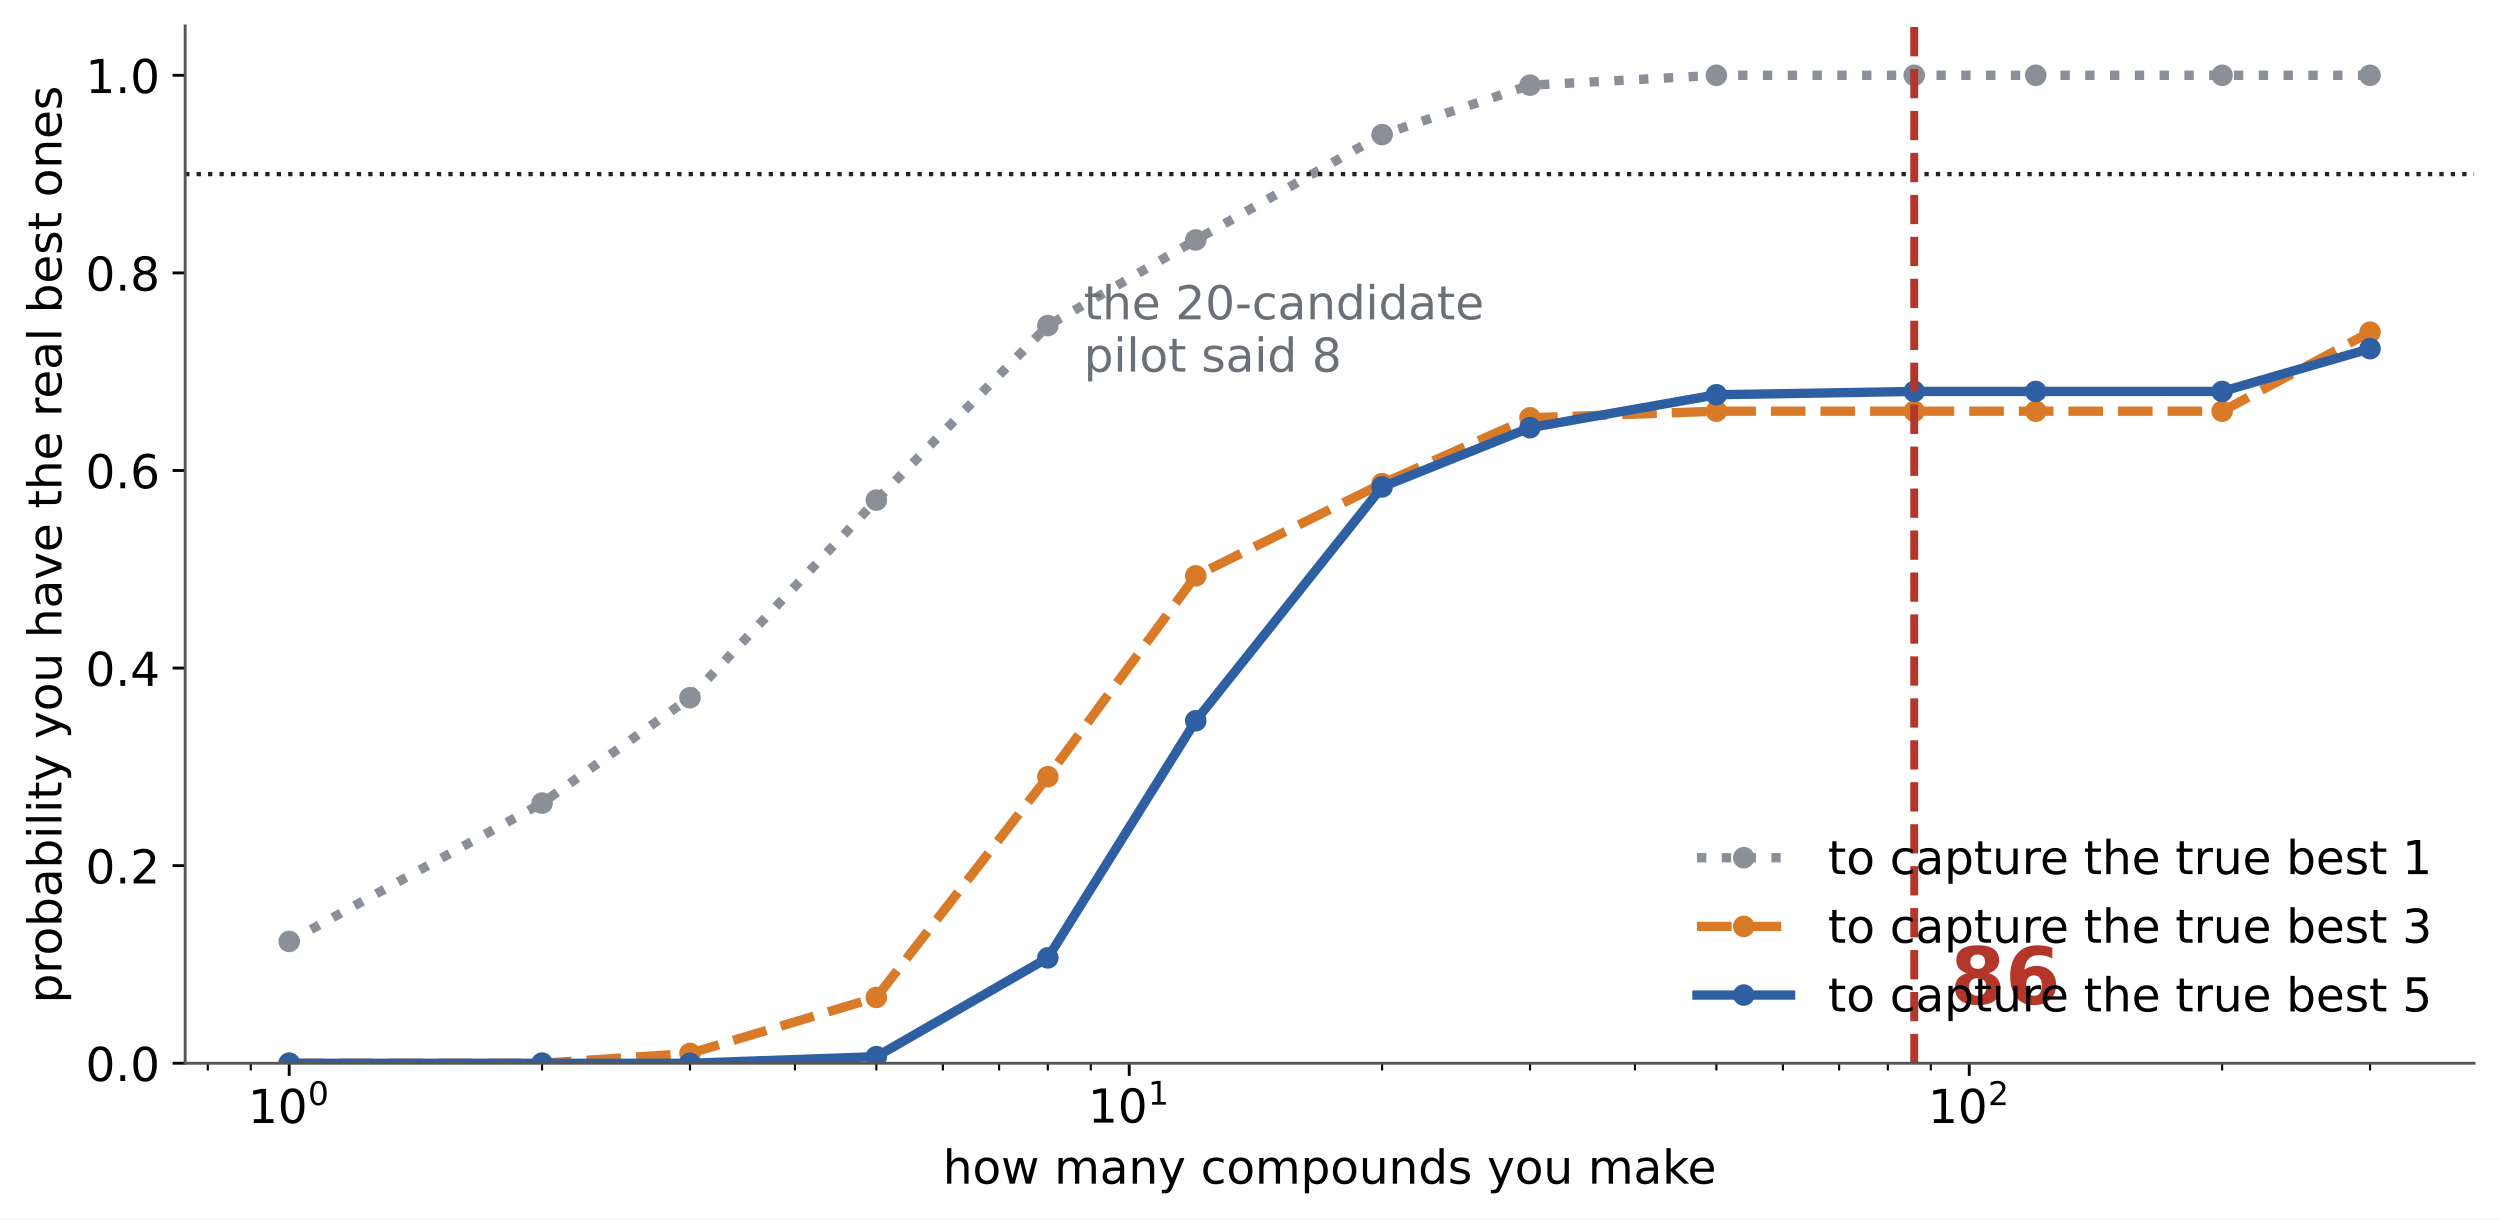
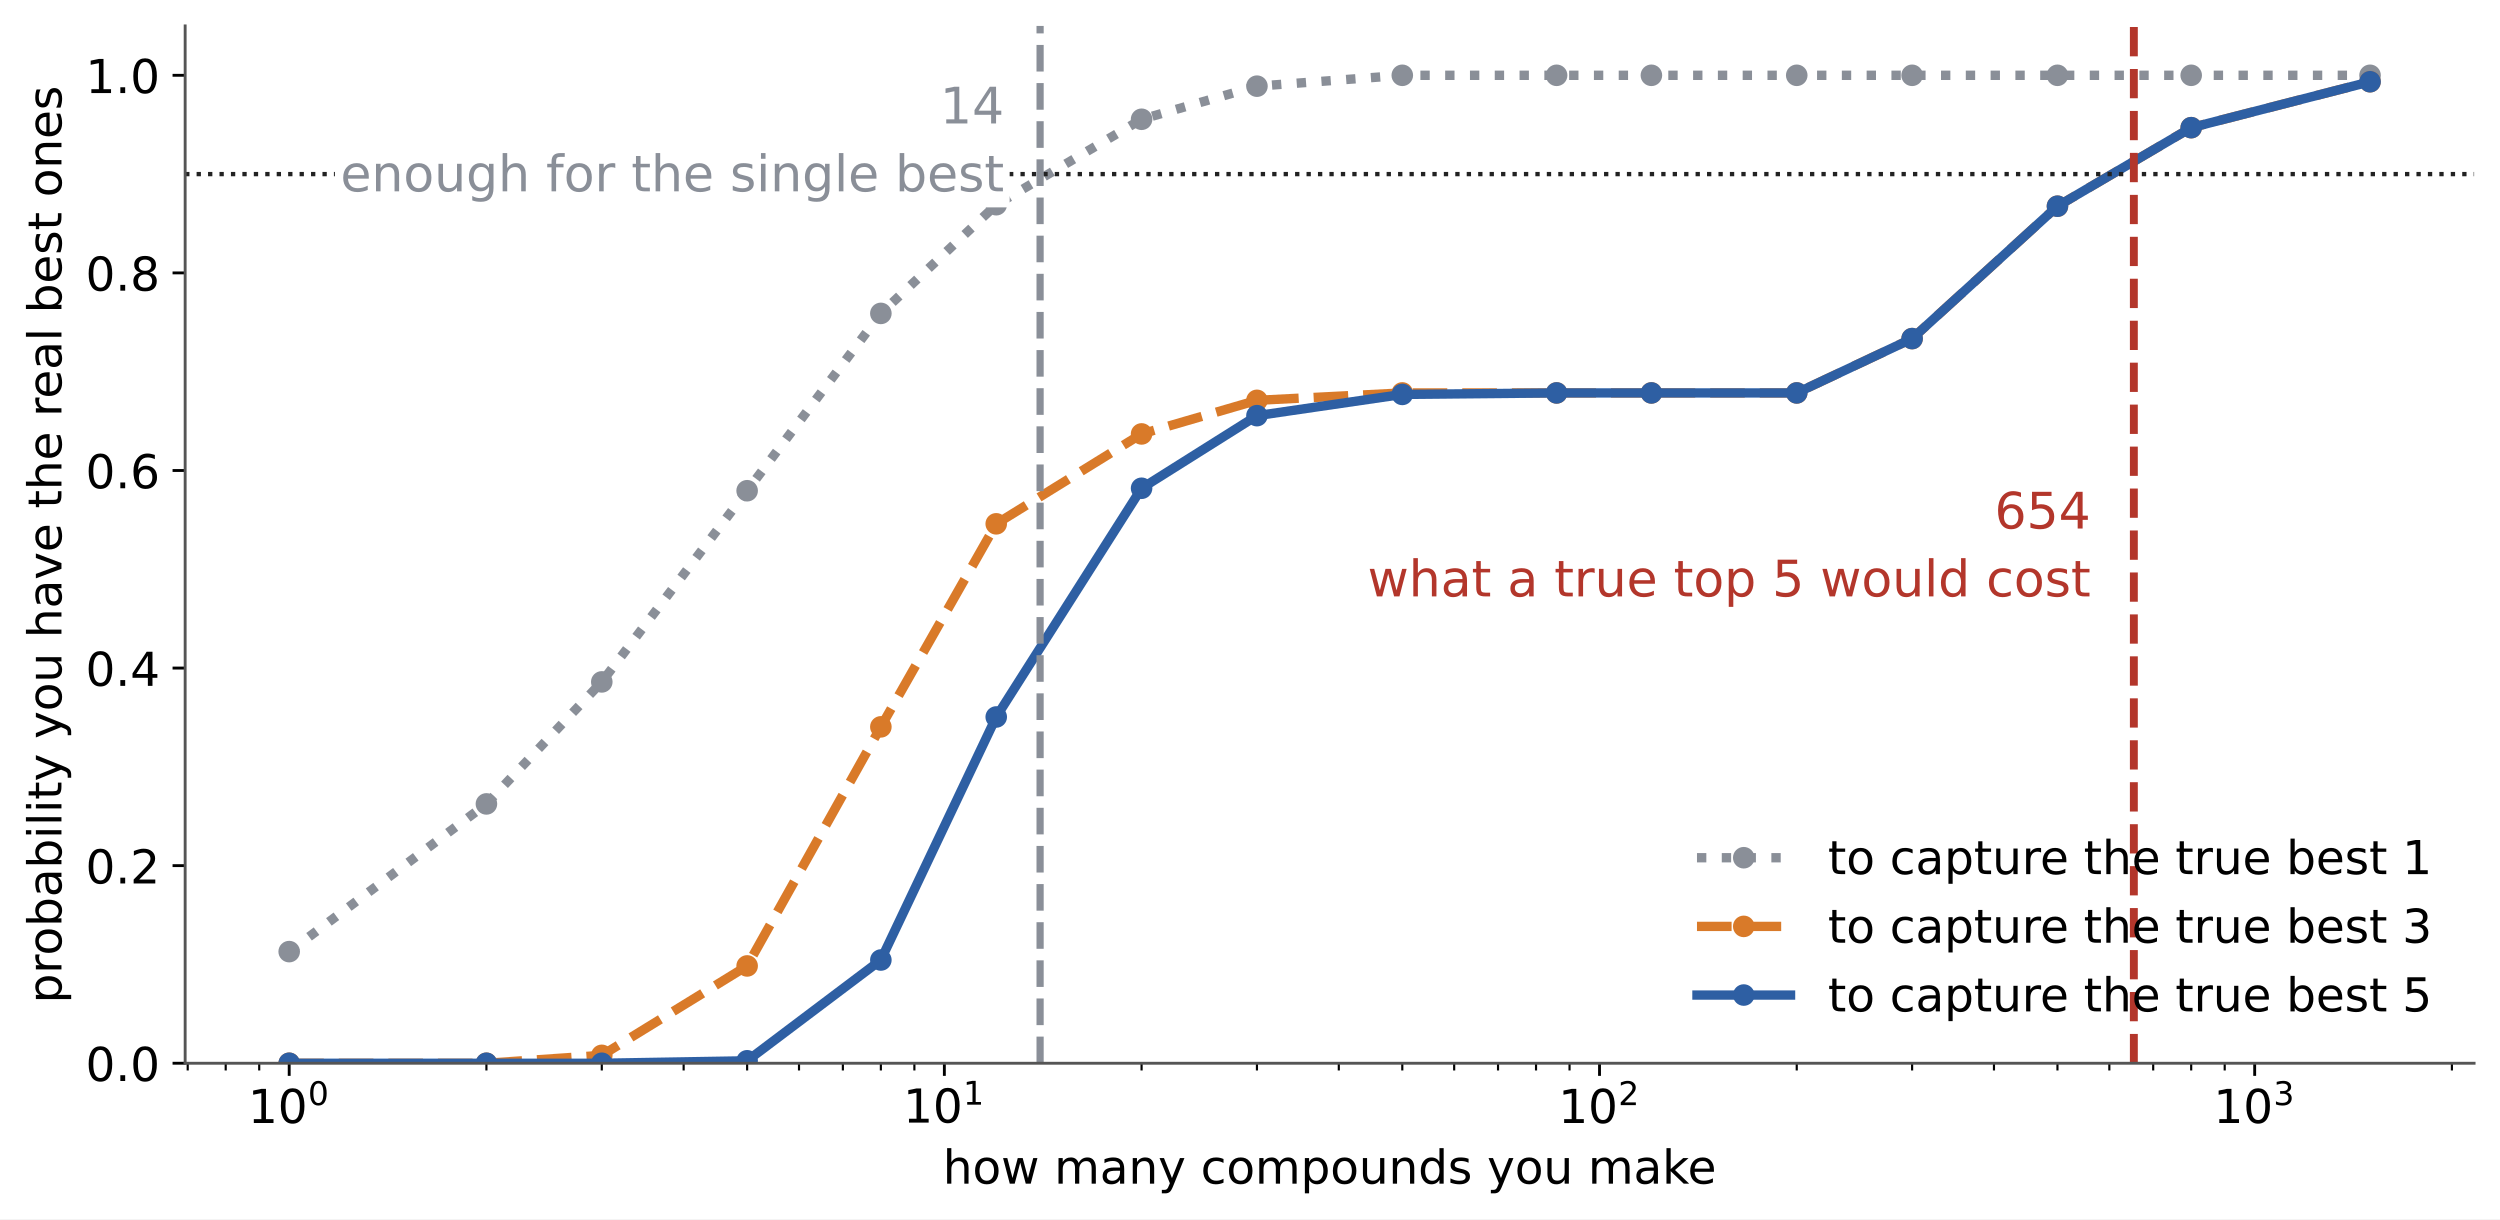
<svg xmlns="http://www.w3.org/2000/svg" xmlns:xlink="http://www.w3.org/1999/xlink" width="694.776pt" height="338.851pt" viewBox="0 0 694.776 338.851" version="1.1">
  <defs>
    <style type="text/css">*{stroke-linejoin: round; stroke-linecap: butt}</style>
  </defs>
  <g id="figure_1">
    <g id="patch_1">
      <path d="M 0 338.851  L 694.776 338.851  L 694.776 0  L 0 0  z " style="fill: #ffffff" />
    </g>
    <g id="axes_1">
      <g id="patch_2">
        <path d="M 51.456 295.488  L 687.576 295.488  L 687.576 7.2  L 51.456 7.2  z " style="fill: #ffffff" />
      </g>
      <g id="matplotlib.axis_1">
        <g id="xtick_1">
          <g id="line2d_1">
            <defs>
-               <path id="m105955ca81" d="M 0 0  L 0 3.5  " style="stroke: #000000; stroke-width: 0.8" />
+               <path id="mc59af2d1b2" d="M 0 0  L 0 3.5  " style="stroke: #000000; stroke-width: 0.8" />
            </defs>
            <g>
-               <use xlink:href="#m105955ca81" x="80.37" y="295.488" style="stroke: #000000; stroke-width: 0.8" />
+               <use xlink:href="#mc59af2d1b2" x="80.37" y="295.488" style="stroke: #000000; stroke-width: 0.8" />
            </g>
          </g>
          <g id="text_1">
            <g transform="translate(68.93017 312.366)">
              <text>
                <tspan x="0" y="-0.264" style="font-size: 13px; font-family: 'DejaVu Sans'">1</tspan>
                <tspan x="8.271" y="-0.264" style="font-size: 13px; font-family: 'DejaVu Sans'">0</tspan>
                <tspan x="16.666" y="-5.241" style="font-size: 9.1px; font-family: 'DejaVu Sans'">0</tspan>
              </text>
            </g>
          </g>
        </g>
        <g id="xtick_2">
          <g id="line2d_2">
            <g>
-               <use xlink:href="#m105955ca81" x="313.823" y="295.488" style="stroke: #000000; stroke-width: 0.8" />
+               <use xlink:href="#mc59af2d1b2" x="262.446" y="295.488" style="stroke: #000000; stroke-width: 0.8" />
            </g>
          </g>
          <g id="text_2">
-             <g transform="translate(302.383 312.366)">
+             <g transform="translate(251.0065 312.366)">
              <text>
                <tspan x="0" y="-0.384" style="font-size: 13px; font-family: 'DejaVu Sans'">1</tspan>
                <tspan x="8.271" y="-0.384" style="font-size: 13px; font-family: 'DejaVu Sans'">0</tspan>
                <tspan x="16.666" y="-5.361" style="font-size: 9.1px; font-family: 'DejaVu Sans'">1</tspan>
              </text>
            </g>
          </g>
        </g>
        <g id="xtick_3">
          <g id="line2d_3">
            <g>
-               <use xlink:href="#m105955ca81" x="547.276" y="295.488" style="stroke: #000000; stroke-width: 0.8" />
+               <use xlink:href="#mc59af2d1b2" x="444.523" y="295.488" style="stroke: #000000; stroke-width: 0.8" />
            </g>
          </g>
          <g id="text_3">
-             <g transform="translate(535.8358 312.366)">
+             <g transform="translate(433.0827 312.366)">
              <text>
                <tspan x="0" y="-0.264" style="font-size: 13px; font-family: 'DejaVu Sans'">1</tspan>
                <tspan x="8.271" y="-0.264" style="font-size: 13px; font-family: 'DejaVu Sans'">0</tspan>
                <tspan x="16.666" y="-5.241" style="font-size: 9.1px; font-family: 'DejaVu Sans'">2</tspan>
              </text>
            </g>
          </g>
        </g>
        <g id="xtick_4">
          <g id="line2d_4">
-             <defs>
-               <path id="m88f39b53ff" d="M 0 0  L 0 2  " style="stroke: #000000; stroke-width: 0.6" />
-             </defs>
-             <g>
-               <use xlink:href="#m88f39b53ff" x="57.746" y="295.488" style="stroke: #000000; stroke-width: 0.6" />
+             <g>
+               <use xlink:href="#mc59af2d1b2" x="626.599" y="295.488" style="stroke: #000000; stroke-width: 0.8" />
+             </g>
+           </g>
+           <g id="text_4">
+             <g transform="translate(615.159 312.366)">
+               <text>
+                 <tspan x="0" y="-0.264" style="font-size: 13px; font-family: 'DejaVu Sans'">1</tspan>
+                 <tspan x="8.271" y="-0.264" style="font-size: 13px; font-family: 'DejaVu Sans'">0</tspan>
+                 <tspan x="16.666" y="-5.241" style="font-size: 9.1px; font-family: 'DejaVu Sans'">3</tspan>
+               </text>
            </g>
          </g>
        </g>
        <g id="xtick_5">
          <g id="line2d_5">
-             <g>
-               <use xlink:href="#m88f39b53ff" x="69.688" y="295.488" style="stroke: #000000; stroke-width: 0.6" />
+             <defs>
+               <path id="m4a82bdead6" d="M 0 0  L 0 2  " style="stroke: #000000; stroke-width: 0.6" />
+             </defs>
+             <g>
+               <use xlink:href="#m4a82bdead6" x="52.166" y="295.488" style="stroke: #000000; stroke-width: 0.6" />
            </g>
          </g>
        </g>
        <g id="xtick_6">
          <g id="line2d_6">
            <g>
-               <use xlink:href="#m88f39b53ff" x="150.646" y="295.488" style="stroke: #000000; stroke-width: 0.6" />
+               <use xlink:href="#m4a82bdead6" x="62.725" y="295.488" style="stroke: #000000; stroke-width: 0.6" />
            </g>
          </g>
        </g>
        <g id="xtick_7">
          <g id="line2d_7">
            <g>
-               <use xlink:href="#m88f39b53ff" x="191.755" y="295.488" style="stroke: #000000; stroke-width: 0.6" />
+               <use xlink:href="#m4a82bdead6" x="72.039" y="295.488" style="stroke: #000000; stroke-width: 0.6" />
            </g>
          </g>
        </g>
        <g id="xtick_8">
          <g id="line2d_8">
            <g>
-               <use xlink:href="#m88f39b53ff" x="220.923" y="295.488" style="stroke: #000000; stroke-width: 0.6" />
+               <use xlink:href="#m4a82bdead6" x="135.181" y="295.488" style="stroke: #000000; stroke-width: 0.6" />
            </g>
          </g>
        </g>
        <g id="xtick_9">
          <g id="line2d_9">
            <g>
-               <use xlink:href="#m88f39b53ff" x="243.547" y="295.488" style="stroke: #000000; stroke-width: 0.6" />
+               <use xlink:href="#m4a82bdead6" x="167.243" y="295.488" style="stroke: #000000; stroke-width: 0.6" />
            </g>
          </g>
        </g>
        <g id="xtick_10">
          <g id="line2d_10">
            <g>
-               <use xlink:href="#m88f39b53ff" x="262.032" y="295.488" style="stroke: #000000; stroke-width: 0.6" />
+               <use xlink:href="#m4a82bdead6" x="189.991" y="295.488" style="stroke: #000000; stroke-width: 0.6" />
            </g>
          </g>
        </g>
        <g id="xtick_11">
          <g id="line2d_11">
            <g>
-               <use xlink:href="#m88f39b53ff" x="277.661" y="295.488" style="stroke: #000000; stroke-width: 0.6" />
+               <use xlink:href="#m4a82bdead6" x="207.636" y="295.488" style="stroke: #000000; stroke-width: 0.6" />
            </g>
          </g>
        </g>
        <g id="xtick_12">
          <g id="line2d_12">
            <g>
-               <use xlink:href="#m88f39b53ff" x="291.199" y="295.488" style="stroke: #000000; stroke-width: 0.6" />
+               <use xlink:href="#m4a82bdead6" x="222.053" y="295.488" style="stroke: #000000; stroke-width: 0.6" />
            </g>
          </g>
        </g>
        <g id="xtick_13">
          <g id="line2d_13">
            <g>
-               <use xlink:href="#m88f39b53ff" x="303.141" y="295.488" style="stroke: #000000; stroke-width: 0.6" />
+               <use xlink:href="#m4a82bdead6" x="234.242" y="295.488" style="stroke: #000000; stroke-width: 0.6" />
            </g>
          </g>
        </g>
        <g id="xtick_14">
          <g id="line2d_14">
            <g>
-               <use xlink:href="#m88f39b53ff" x="384.099" y="295.488" style="stroke: #000000; stroke-width: 0.6" />
+               <use xlink:href="#m4a82bdead6" x="244.801" y="295.488" style="stroke: #000000; stroke-width: 0.6" />
            </g>
          </g>
        </g>
        <g id="xtick_15">
          <g id="line2d_15">
            <g>
-               <use xlink:href="#m88f39b53ff" x="425.208" y="295.488" style="stroke: #000000; stroke-width: 0.6" />
+               <use xlink:href="#m4a82bdead6" x="254.115" y="295.488" style="stroke: #000000; stroke-width: 0.6" />
            </g>
          </g>
        </g>
        <g id="xtick_16">
          <g id="line2d_16">
            <g>
-               <use xlink:href="#m88f39b53ff" x="454.376" y="295.488" style="stroke: #000000; stroke-width: 0.6" />
+               <use xlink:href="#m4a82bdead6" x="317.257" y="295.488" style="stroke: #000000; stroke-width: 0.6" />
            </g>
          </g>
        </g>
        <g id="xtick_17">
          <g id="line2d_17">
            <g>
-               <use xlink:href="#m88f39b53ff" x="476.999" y="295.488" style="stroke: #000000; stroke-width: 0.6" />
+               <use xlink:href="#m4a82bdead6" x="349.319" y="295.488" style="stroke: #000000; stroke-width: 0.6" />
            </g>
          </g>
        </g>
        <g id="xtick_18">
          <g id="line2d_18">
            <g>
-               <use xlink:href="#m88f39b53ff" x="495.485" y="295.488" style="stroke: #000000; stroke-width: 0.6" />
+               <use xlink:href="#m4a82bdead6" x="372.067" y="295.488" style="stroke: #000000; stroke-width: 0.6" />
            </g>
          </g>
        </g>
        <g id="xtick_19">
          <g id="line2d_19">
            <g>
-               <use xlink:href="#m88f39b53ff" x="511.113" y="295.488" style="stroke: #000000; stroke-width: 0.6" />
+               <use xlink:href="#m4a82bdead6" x="389.712" y="295.488" style="stroke: #000000; stroke-width: 0.6" />
            </g>
          </g>
        </g>
        <g id="xtick_20">
          <g id="line2d_20">
            <g>
-               <use xlink:href="#m88f39b53ff" x="524.652" y="295.488" style="stroke: #000000; stroke-width: 0.6" />
+               <use xlink:href="#m4a82bdead6" x="404.129" y="295.488" style="stroke: #000000; stroke-width: 0.6" />
            </g>
          </g>
        </g>
        <g id="xtick_21">
          <g id="line2d_21">
            <g>
-               <use xlink:href="#m88f39b53ff" x="536.594" y="295.488" style="stroke: #000000; stroke-width: 0.6" />
+               <use xlink:href="#m4a82bdead6" x="416.319" y="295.488" style="stroke: #000000; stroke-width: 0.6" />
            </g>
          </g>
        </g>
        <g id="xtick_22">
          <g id="line2d_22">
            <g>
-               <use xlink:href="#m88f39b53ff" x="617.552" y="295.488" style="stroke: #000000; stroke-width: 0.6" />
+               <use xlink:href="#m4a82bdead6" x="426.878" y="295.488" style="stroke: #000000; stroke-width: 0.6" />
            </g>
          </g>
        </g>
        <g id="xtick_23">
          <g id="line2d_23">
            <g>
-               <use xlink:href="#m88f39b53ff" x="658.661" y="295.488" style="stroke: #000000; stroke-width: 0.6" />
-             </g>
-           </g>
-         </g>
-         <g id="text_4">
+               <use xlink:href="#m4a82bdead6" x="436.191" y="295.488" style="stroke: #000000; stroke-width: 0.6" />
+             </g>
+           </g>
+         </g>
+         <g id="xtick_24">
+           <g id="line2d_24">
+             <g>
+               <use xlink:href="#m4a82bdead6" x="499.333" y="295.488" style="stroke: #000000; stroke-width: 0.6" />
+             </g>
+           </g>
+         </g>
+         <g id="xtick_25">
+           <g id="line2d_25">
+             <g>
+               <use xlink:href="#m4a82bdead6" x="531.395" y="295.488" style="stroke: #000000; stroke-width: 0.6" />
+             </g>
+           </g>
+         </g>
+         <g id="xtick_26">
+           <g id="line2d_26">
+             <g>
+               <use xlink:href="#m4a82bdead6" x="554.144" y="295.488" style="stroke: #000000; stroke-width: 0.6" />
+             </g>
+           </g>
+         </g>
+         <g id="xtick_27">
+           <g id="line2d_27">
+             <g>
+               <use xlink:href="#m4a82bdead6" x="571.789" y="295.488" style="stroke: #000000; stroke-width: 0.6" />
+             </g>
+           </g>
+         </g>
+         <g id="xtick_28">
+           <g id="line2d_28">
+             <g>
+               <use xlink:href="#m4a82bdead6" x="586.206" y="295.488" style="stroke: #000000; stroke-width: 0.6" />
+             </g>
+           </g>
+         </g>
+         <g id="xtick_29">
+           <g id="line2d_29">
+             <g>
+               <use xlink:href="#m4a82bdead6" x="598.395" y="295.488" style="stroke: #000000; stroke-width: 0.6" />
+             </g>
+           </g>
+         </g>
+         <g id="xtick_30">
+           <g id="line2d_30">
+             <g>
+               <use xlink:href="#m4a82bdead6" x="608.954" y="295.488" style="stroke: #000000; stroke-width: 0.6" />
+             </g>
+           </g>
+         </g>
+         <g id="xtick_31">
+           <g id="line2d_31">
+             <g>
+               <use xlink:href="#m4a82bdead6" x="618.268" y="295.488" style="stroke: #000000; stroke-width: 0.6" />
+             </g>
+           </g>
+         </g>
+         <g id="xtick_32">
+           <g id="line2d_32">
+             <g>
+               <use xlink:href="#m4a82bdead6" x="681.409" y="295.488" style="stroke: #000000; stroke-width: 0.6" />
+             </g>
+           </g>
+         </g>
+         <g id="text_5">
          <text style="font-size: 13px; font-family: 'DejaVu Sans', 'Bitstream Vera Sans', 'Computer Modern Sans Serif', 'Lucida Grande', 'Verdana', 'Geneva', 'Lucid', 'Arial', 'Helvetica', 'Avant Garde', sans-serif; text-anchor: middle" x="369.516" y="328.948" transform="rotate(-0 369.5156 328.9475)">how many compounds you make</text>
        </g>
      </g>
      <g id="matplotlib.axis_2">
        <g id="ytick_1">
-           <g id="line2d_24">
+           <g id="line2d_33">
            <defs>
-               <path id="mdcdbdb3a6f" d="M 0 0  L -3.5 0  " style="stroke: #000000; stroke-width: 0.8" />
+               <path id="m542092dd51" d="M 0 0  L -3.5 0  " style="stroke: #000000; stroke-width: 0.8" />
            </defs>
            <g>
-               <use xlink:href="#mdcdbdb3a6f" x="51.456" y="295.488" style="stroke: #000000; stroke-width: 0.8" />
-             </g>
-           </g>
-           <g id="text_5">
+               <use xlink:href="#m542092dd51" x="51.456" y="295.488" style="stroke: #000000; stroke-width: 0.8" />
+             </g>
+           </g>
+           <g id="text_6">
            <text style="font-size: 13px; font-family: 'DejaVu Sans', 'Bitstream Vera Sans', 'Computer Modern Sans Serif', 'Lucida Grande', 'Verdana', 'Geneva', 'Lucid', 'Arial', 'Helvetica', 'Avant Garde', sans-serif; text-anchor: end" x="44.456" y="300.427" transform="rotate(-0 44.45562 300.427)">0.0</text>
          </g>
        </g>
        <g id="ytick_2">
-           <g id="line2d_25">
-             <g>
-               <use xlink:href="#mdcdbdb3a6f" x="51.456" y="240.576" style="stroke: #000000; stroke-width: 0.8" />
-             </g>
-           </g>
-           <g id="text_6">
+           <g id="line2d_34">
+             <g>
+               <use xlink:href="#m542092dd51" x="51.456" y="240.576" style="stroke: #000000; stroke-width: 0.8" />
+             </g>
+           </g>
+           <g id="text_7">
            <text style="font-size: 13px; font-family: 'DejaVu Sans', 'Bitstream Vera Sans', 'Computer Modern Sans Serif', 'Lucida Grande', 'Verdana', 'Geneva', 'Lucid', 'Arial', 'Helvetica', 'Avant Garde', sans-serif; text-anchor: end" x="44.456" y="245.515" transform="rotate(-0 44.45562 245.515)">0.2</text>
          </g>
        </g>
        <g id="ytick_3">
-           <g id="line2d_26">
-             <g>
-               <use xlink:href="#mdcdbdb3a6f" x="51.456" y="185.664" style="stroke: #000000; stroke-width: 0.8" />
-             </g>
-           </g>
-           <g id="text_7">
+           <g id="line2d_35">
+             <g>
+               <use xlink:href="#m542092dd51" x="51.456" y="185.664" style="stroke: #000000; stroke-width: 0.8" />
+             </g>
+           </g>
+           <g id="text_8">
            <text style="font-size: 13px; font-family: 'DejaVu Sans', 'Bitstream Vera Sans', 'Computer Modern Sans Serif', 'Lucida Grande', 'Verdana', 'Geneva', 'Lucid', 'Arial', 'Helvetica', 'Avant Garde', sans-serif; text-anchor: end" x="44.456" y="190.603" transform="rotate(-0 44.45562 190.603)">0.4</text>
          </g>
        </g>
        <g id="ytick_4">
-           <g id="line2d_27">
-             <g>
-               <use xlink:href="#mdcdbdb3a6f" x="51.456" y="130.752" style="stroke: #000000; stroke-width: 0.8" />
-             </g>
-           </g>
-           <g id="text_8">
+           <g id="line2d_36">
+             <g>
+               <use xlink:href="#m542092dd51" x="51.456" y="130.752" style="stroke: #000000; stroke-width: 0.8" />
+             </g>
+           </g>
+           <g id="text_9">
            <text style="font-size: 13px; font-family: 'DejaVu Sans', 'Bitstream Vera Sans', 'Computer Modern Sans Serif', 'Lucida Grande', 'Verdana', 'Geneva', 'Lucid', 'Arial', 'Helvetica', 'Avant Garde', sans-serif; text-anchor: end" x="44.456" y="135.691" transform="rotate(-0 44.45562 135.691)">0.6</text>
          </g>
        </g>
        <g id="ytick_5">
-           <g id="line2d_28">
-             <g>
-               <use xlink:href="#mdcdbdb3a6f" x="51.456" y="75.84" style="stroke: #000000; stroke-width: 0.8" />
-             </g>
-           </g>
-           <g id="text_9">
+           <g id="line2d_37">
+             <g>
+               <use xlink:href="#m542092dd51" x="51.456" y="75.84" style="stroke: #000000; stroke-width: 0.8" />
+             </g>
+           </g>
+           <g id="text_10">
            <text style="font-size: 13px; font-family: 'DejaVu Sans', 'Bitstream Vera Sans', 'Computer Modern Sans Serif', 'Lucida Grande', 'Verdana', 'Geneva', 'Lucid', 'Arial', 'Helvetica', 'Avant Garde', sans-serif; text-anchor: end" x="44.456" y="80.779" transform="rotate(-0 44.45562 80.77898)">0.8</text>
          </g>
        </g>
        <g id="ytick_6">
-           <g id="line2d_29">
-             <g>
-               <use xlink:href="#mdcdbdb3a6f" x="51.456" y="20.928" style="stroke: #000000; stroke-width: 0.8" />
-             </g>
-           </g>
-           <g id="text_10">
+           <g id="line2d_38">
+             <g>
+               <use xlink:href="#m542092dd51" x="51.456" y="20.928" style="stroke: #000000; stroke-width: 0.8" />
+             </g>
+           </g>
+           <g id="text_11">
            <text style="font-size: 13px; font-family: 'DejaVu Sans', 'Bitstream Vera Sans', 'Computer Modern Sans Serif', 'Lucida Grande', 'Verdana', 'Geneva', 'Lucid', 'Arial', 'Helvetica', 'Avant Garde', sans-serif; text-anchor: end" x="44.456" y="25.867" transform="rotate(-0 44.45562 25.86698)">1.0</text>
          </g>
        </g>
-         <g id="text_11">
+         <g id="text_12">
          <text style="font-size: 13px; font-family: 'DejaVu Sans', 'Bitstream Vera Sans', 'Computer Modern Sans Serif', 'Lucida Grande', 'Verdana', 'Geneva', 'Lucid', 'Arial', 'Helvetica', 'Avant Garde', sans-serif; text-anchor: middle" x="17.078" y="151.344" transform="rotate(-90 17.07797 151.344)">probability you have the real best ones</text>
        </g>
      </g>
-       <g id="line2d_30">
-         <path d="M 80.37 261.626  L 150.646 223.187  L 191.755 193.901  L 243.547 138.989  L 291.199 90.483  L 332.308 66.688  L 384.099 37.402  L 425.208 23.674  L 476.999 20.928  L 531.984 20.928  L 565.761 20.928  L 617.552 20.928  L 658.661 20.928  " clip-path="url(#p72f93d19d4)" style="fill: none; stroke-dasharray: 2.6,4.29; stroke-dashoffset: 0; stroke: #8a8f98; stroke-width: 2.6" />
+       <g id="line2d_39">
+         <path d="M 80.37 264.463  L 135.181 223.416  L 167.243 189.508  L 207.636 136.38  L 244.801 87.097  L 276.863 56.895  L 317.257 33.146  L 349.319 23.948  L 389.712 20.928  L 432.596 20.928  L 458.94 20.928  L 499.333 20.928  L 531.395 20.928  L 571.789 20.928  L 608.954 20.928  L 658.661 20.928  " clip-path="url(#p86cb984004)" style="fill: none; stroke-dasharray: 2.6,4.29; stroke-dashoffset: 0; stroke: #8a8f98; stroke-width: 2.6" />
        <defs>
-           <path id="m329d499d5a" d="M 0 2.5  C 0.663 2.5 1.299 2.237 1.768 1.768  C 2.237 1.299 2.5 0.663 2.5 0  C 2.5 -0.663 2.237 -1.299 1.768 -1.768  C 1.299 -2.237 0.663 -2.5 0 -2.5  C -0.663 -2.5 -1.299 -2.237 -1.768 -1.768  C -2.237 -1.299 -2.5 -0.663 -2.5 0  C -2.5 0.663 -2.237 1.299 -1.768 1.768  C -1.299 2.237 -0.663 2.5 0 2.5  z " style="stroke: #8a8f98" />
+           <path id="mb6c98862ed" d="M 0 2.5  C 0.663 2.5 1.299 2.237 1.768 1.768  C 2.237 1.299 2.5 0.663 2.5 0  C 2.5 -0.663 2.237 -1.299 1.768 -1.768  C 1.299 -2.237 0.663 -2.5 0 -2.5  C -0.663 -2.5 -1.299 -2.237 -1.768 -1.768  C -2.237 -1.299 -2.5 -0.663 -2.5 0  C -2.5 0.663 -2.237 1.299 -1.768 1.768  C -1.299 2.237 -0.663 2.5 0 2.5  z " style="stroke: #8a8f98" />
        </defs>
-         <g clip-path="url(#p72f93d19d4)">
-           <use xlink:href="#m329d499d5a" x="80.37" y="261.626" style="fill: #8a8f98; stroke: #8a8f98" />
-           <use xlink:href="#m329d499d5a" x="150.646" y="223.187" style="fill: #8a8f98; stroke: #8a8f98" />
-           <use xlink:href="#m329d499d5a" x="191.755" y="193.901" style="fill: #8a8f98; stroke: #8a8f98" />
-           <use xlink:href="#m329d499d5a" x="243.547" y="138.989" style="fill: #8a8f98; stroke: #8a8f98" />
-           <use xlink:href="#m329d499d5a" x="291.199" y="90.483" style="fill: #8a8f98; stroke: #8a8f98" />
-           <use xlink:href="#m329d499d5a" x="332.308" y="66.688" style="fill: #8a8f98; stroke: #8a8f98" />
-           <use xlink:href="#m329d499d5a" x="384.099" y="37.402" style="fill: #8a8f98; stroke: #8a8f98" />
-           <use xlink:href="#m329d499d5a" x="425.208" y="23.674" style="fill: #8a8f98; stroke: #8a8f98" />
-           <use xlink:href="#m329d499d5a" x="476.999" y="20.928" style="fill: #8a8f98; stroke: #8a8f98" />
-           <use xlink:href="#m329d499d5a" x="531.984" y="20.928" style="fill: #8a8f98; stroke: #8a8f98" />
-           <use xlink:href="#m329d499d5a" x="565.761" y="20.928" style="fill: #8a8f98; stroke: #8a8f98" />
-           <use xlink:href="#m329d499d5a" x="617.552" y="20.928" style="fill: #8a8f98; stroke: #8a8f98" />
-           <use xlink:href="#m329d499d5a" x="658.661" y="20.928" style="fill: #8a8f98; stroke: #8a8f98" />
-         </g>
-       </g>
-       <g id="line2d_31">
-         <path d="M 80.37 295.488  L 150.646 295.488  L 191.755 292.742  L 243.547 277.184  L 291.199 215.866  L 332.308 160.038  L 384.099 134.413  L 425.208 116.109  L 476.999 114.278  L 531.984 114.278  L 565.761 114.278  L 617.552 114.278  L 658.661 92.314  " clip-path="url(#p72f93d19d4)" style="fill: none; stroke-dasharray: 9.62,4.16; stroke-dashoffset: 0; stroke: #d97a29; stroke-width: 2.6" />
+         <g clip-path="url(#p86cb984004)">
+           <use xlink:href="#mb6c98862ed" x="80.37" y="264.463" style="fill: #8a8f98; stroke: #8a8f98" />
+           <use xlink:href="#mb6c98862ed" x="135.181" y="223.416" style="fill: #8a8f98; stroke: #8a8f98" />
+           <use xlink:href="#mb6c98862ed" x="167.243" y="189.508" style="fill: #8a8f98; stroke: #8a8f98" />
+           <use xlink:href="#mb6c98862ed" x="207.636" y="136.38" style="fill: #8a8f98; stroke: #8a8f98" />
+           <use xlink:href="#mb6c98862ed" x="244.801" y="87.097" style="fill: #8a8f98; stroke: #8a8f98" />
+           <use xlink:href="#mb6c98862ed" x="276.863" y="56.895" style="fill: #8a8f98; stroke: #8a8f98" />
+           <use xlink:href="#mb6c98862ed" x="317.257" y="33.146" style="fill: #8a8f98; stroke: #8a8f98" />
+           <use xlink:href="#mb6c98862ed" x="349.319" y="23.948" style="fill: #8a8f98; stroke: #8a8f98" />
+           <use xlink:href="#mb6c98862ed" x="389.712" y="20.928" style="fill: #8a8f98; stroke: #8a8f98" />
+           <use xlink:href="#mb6c98862ed" x="432.596" y="20.928" style="fill: #8a8f98; stroke: #8a8f98" />
+           <use xlink:href="#mb6c98862ed" x="458.94" y="20.928" style="fill: #8a8f98; stroke: #8a8f98" />
+           <use xlink:href="#mb6c98862ed" x="499.333" y="20.928" style="fill: #8a8f98; stroke: #8a8f98" />
+           <use xlink:href="#mb6c98862ed" x="531.395" y="20.928" style="fill: #8a8f98; stroke: #8a8f98" />
+           <use xlink:href="#mb6c98862ed" x="571.789" y="20.928" style="fill: #8a8f98; stroke: #8a8f98" />
+           <use xlink:href="#mb6c98862ed" x="608.954" y="20.928" style="fill: #8a8f98; stroke: #8a8f98" />
+           <use xlink:href="#mb6c98862ed" x="658.661" y="20.928" style="fill: #8a8f98; stroke: #8a8f98" />
+         </g>
+       </g>
+       <g id="line2d_40">
+         <path d="M 80.37 295.488  L 135.181 295.488  L 167.243 293.292  L 207.636 268.444  L 244.801 202  L 276.863 145.578  L 317.257 120.593  L 349.319 111.258  L 389.712 109.199  L 432.596 109.199  L 458.94 109.199  L 499.333 109.199  L 531.395 94.098  L 571.789 57.307  L 608.954 35.48  L 658.661 22.713  " clip-path="url(#p86cb984004)" style="fill: none; stroke-dasharray: 9.62,4.16; stroke-dashoffset: 0; stroke: #d97a29; stroke-width: 2.6" />
        <defs>
-           <path id="mfbf13d0813" d="M 0 2.5  C 0.663 2.5 1.299 2.237 1.768 1.768  C 2.237 1.299 2.5 0.663 2.5 0  C 2.5 -0.663 2.237 -1.299 1.768 -1.768  C 1.299 -2.237 0.663 -2.5 0 -2.5  C -0.663 -2.5 -1.299 -2.237 -1.768 -1.768  C -2.237 -1.299 -2.5 -0.663 -2.5 0  C -2.5 0.663 -2.237 1.299 -1.768 1.768  C -1.299 2.237 -0.663 2.5 0 2.5  z " style="stroke: #d97a29" />
+           <path id="mf83b567058" d="M 0 2.5  C 0.663 2.5 1.299 2.237 1.768 1.768  C 2.237 1.299 2.5 0.663 2.5 0  C 2.5 -0.663 2.237 -1.299 1.768 -1.768  C 1.299 -2.237 0.663 -2.5 0 -2.5  C -0.663 -2.5 -1.299 -2.237 -1.768 -1.768  C -2.237 -1.299 -2.5 -0.663 -2.5 0  C -2.5 0.663 -2.237 1.299 -1.768 1.768  C -1.299 2.237 -0.663 2.5 0 2.5  z " style="stroke: #d97a29" />
        </defs>
-         <g clip-path="url(#p72f93d19d4)">
-           <use xlink:href="#mfbf13d0813" x="80.37" y="295.488" style="fill: #d97a29; stroke: #d97a29" />
-           <use xlink:href="#mfbf13d0813" x="150.646" y="295.488" style="fill: #d97a29; stroke: #d97a29" />
-           <use xlink:href="#mfbf13d0813" x="191.755" y="292.742" style="fill: #d97a29; stroke: #d97a29" />
-           <use xlink:href="#mfbf13d0813" x="243.547" y="277.184" style="fill: #d97a29; stroke: #d97a29" />
-           <use xlink:href="#mfbf13d0813" x="291.199" y="215.866" style="fill: #d97a29; stroke: #d97a29" />
-           <use xlink:href="#mfbf13d0813" x="332.308" y="160.038" style="fill: #d97a29; stroke: #d97a29" />
-           <use xlink:href="#mfbf13d0813" x="384.099" y="134.413" style="fill: #d97a29; stroke: #d97a29" />
-           <use xlink:href="#mfbf13d0813" x="425.208" y="116.109" style="fill: #d97a29; stroke: #d97a29" />
-           <use xlink:href="#mfbf13d0813" x="476.999" y="114.278" style="fill: #d97a29; stroke: #d97a29" />
-           <use xlink:href="#mfbf13d0813" x="531.984" y="114.278" style="fill: #d97a29; stroke: #d97a29" />
-           <use xlink:href="#mfbf13d0813" x="565.761" y="114.278" style="fill: #d97a29; stroke: #d97a29" />
-           <use xlink:href="#mfbf13d0813" x="617.552" y="114.278" style="fill: #d97a29; stroke: #d97a29" />
-           <use xlink:href="#mfbf13d0813" x="658.661" y="92.314" style="fill: #d97a29; stroke: #d97a29" />
-         </g>
-       </g>
-       <g id="line2d_32">
-         <path d="M 80.37 295.488  L 150.646 295.488  L 191.755 295.488  L 243.547 293.658  L 291.199 266.202  L 332.308 200.307  L 384.099 135.328  L 425.208 118.854  L 476.999 109.702  L 531.984 108.787  L 565.761 108.787  L 617.552 108.787  L 658.661 96.89  " clip-path="url(#p72f93d19d4)" style="fill: none; stroke: #2e5fa3; stroke-width: 2.6; stroke-linecap: square" />
+         <g clip-path="url(#p86cb984004)">
+           <use xlink:href="#mf83b567058" x="80.37" y="295.488" style="fill: #d97a29; stroke: #d97a29" />
+           <use xlink:href="#mf83b567058" x="135.181" y="295.488" style="fill: #d97a29; stroke: #d97a29" />
+           <use xlink:href="#mf83b567058" x="167.243" y="293.292" style="fill: #d97a29; stroke: #d97a29" />
+           <use xlink:href="#mf83b567058" x="207.636" y="268.444" style="fill: #d97a29; stroke: #d97a29" />
+           <use xlink:href="#mf83b567058" x="244.801" y="202" style="fill: #d97a29; stroke: #d97a29" />
+           <use xlink:href="#mf83b567058" x="276.863" y="145.578" style="fill: #d97a29; stroke: #d97a29" />
+           <use xlink:href="#mf83b567058" x="317.257" y="120.593" style="fill: #d97a29; stroke: #d97a29" />
+           <use xlink:href="#mf83b567058" x="349.319" y="111.258" style="fill: #d97a29; stroke: #d97a29" />
+           <use xlink:href="#mf83b567058" x="389.712" y="109.199" style="fill: #d97a29; stroke: #d97a29" />
+           <use xlink:href="#mf83b567058" x="432.596" y="109.199" style="fill: #d97a29; stroke: #d97a29" />
+           <use xlink:href="#mf83b567058" x="458.94" y="109.199" style="fill: #d97a29; stroke: #d97a29" />
+           <use xlink:href="#mf83b567058" x="499.333" y="109.199" style="fill: #d97a29; stroke: #d97a29" />
+           <use xlink:href="#mf83b567058" x="531.395" y="94.098" style="fill: #d97a29; stroke: #d97a29" />
+           <use xlink:href="#mf83b567058" x="571.789" y="57.307" style="fill: #d97a29; stroke: #d97a29" />
+           <use xlink:href="#mf83b567058" x="608.954" y="35.48" style="fill: #d97a29; stroke: #d97a29" />
+           <use xlink:href="#mf83b567058" x="658.661" y="22.713" style="fill: #d97a29; stroke: #d97a29" />
+         </g>
+       </g>
+       <g id="line2d_41">
+         <path d="M 80.37 295.488  L 135.181 295.488  L 167.243 295.488  L 207.636 294.802  L 244.801 266.796  L 276.863 199.255  L 317.257 135.694  L 349.319 115.514  L 389.712 109.611  L 432.596 109.199  L 458.94 109.199  L 499.333 109.199  L 531.395 94.098  L 571.789 57.307  L 608.954 35.48  L 658.661 22.713  " clip-path="url(#p86cb984004)" style="fill: none; stroke: #2e5fa3; stroke-width: 2.6; stroke-linecap: square" />
        <defs>
-           <path id="m9ff5f81ebe" d="M 0 2.5  C 0.663 2.5 1.299 2.237 1.768 1.768  C 2.237 1.299 2.5 0.663 2.5 0  C 2.5 -0.663 2.237 -1.299 1.768 -1.768  C 1.299 -2.237 0.663 -2.5 0 -2.5  C -0.663 -2.5 -1.299 -2.237 -1.768 -1.768  C -2.237 -1.299 -2.5 -0.663 -2.5 0  C -2.5 0.663 -2.237 1.299 -1.768 1.768  C -1.299 2.237 -0.663 2.5 0 2.5  z " style="stroke: #2e5fa3" />
+           <path id="mb1764bd162" d="M 0 2.5  C 0.663 2.5 1.299 2.237 1.768 1.768  C 2.237 1.299 2.5 0.663 2.5 0  C 2.5 -0.663 2.237 -1.299 1.768 -1.768  C 1.299 -2.237 0.663 -2.5 0 -2.5  C -0.663 -2.5 -1.299 -2.237 -1.768 -1.768  C -2.237 -1.299 -2.5 -0.663 -2.5 0  C -2.5 0.663 -2.237 1.299 -1.768 1.768  C -1.299 2.237 -0.663 2.5 0 2.5  z " style="stroke: #2e5fa3" />
        </defs>
-         <g clip-path="url(#p72f93d19d4)">
-           <use xlink:href="#m9ff5f81ebe" x="80.37" y="295.488" style="fill: #2e5fa3; stroke: #2e5fa3" />
-           <use xlink:href="#m9ff5f81ebe" x="150.646" y="295.488" style="fill: #2e5fa3; stroke: #2e5fa3" />
-           <use xlink:href="#m9ff5f81ebe" x="191.755" y="295.488" style="fill: #2e5fa3; stroke: #2e5fa3" />
-           <use xlink:href="#m9ff5f81ebe" x="243.547" y="293.658" style="fill: #2e5fa3; stroke: #2e5fa3" />
-           <use xlink:href="#m9ff5f81ebe" x="291.199" y="266.202" style="fill: #2e5fa3; stroke: #2e5fa3" />
-           <use xlink:href="#m9ff5f81ebe" x="332.308" y="200.307" style="fill: #2e5fa3; stroke: #2e5fa3" />
-           <use xlink:href="#m9ff5f81ebe" x="384.099" y="135.328" style="fill: #2e5fa3; stroke: #2e5fa3" />
-           <use xlink:href="#m9ff5f81ebe" x="425.208" y="118.854" style="fill: #2e5fa3; stroke: #2e5fa3" />
-           <use xlink:href="#m9ff5f81ebe" x="476.999" y="109.702" style="fill: #2e5fa3; stroke: #2e5fa3" />
-           <use xlink:href="#m9ff5f81ebe" x="531.984" y="108.787" style="fill: #2e5fa3; stroke: #2e5fa3" />
-           <use xlink:href="#m9ff5f81ebe" x="565.761" y="108.787" style="fill: #2e5fa3; stroke: #2e5fa3" />
-           <use xlink:href="#m9ff5f81ebe" x="617.552" y="108.787" style="fill: #2e5fa3; stroke: #2e5fa3" />
-           <use xlink:href="#m9ff5f81ebe" x="658.661" y="96.89" style="fill: #2e5fa3; stroke: #2e5fa3" />
-         </g>
-       </g>
-       <g id="line2d_33">
-         <path d="M 51.456 48.384  L 687.576 48.384  " clip-path="url(#p72f93d19d4)" style="fill: none; stroke-dasharray: 1.2,1.98; stroke-dashoffset: 0; stroke: #222222; stroke-width: 1.2" />
-       </g>
-       <g id="line2d_34">
-         <path d="M 531.984 295.488  L 531.984 7.2  " clip-path="url(#p72f93d19d4)" style="fill: none; stroke-dasharray: 8.14,3.52; stroke-dashoffset: 0; stroke: #b3362b; stroke-width: 2.2" />
+         <g clip-path="url(#p86cb984004)">
+           <use xlink:href="#mb1764bd162" x="80.37" y="295.488" style="fill: #2e5fa3; stroke: #2e5fa3" />
+           <use xlink:href="#mb1764bd162" x="135.181" y="295.488" style="fill: #2e5fa3; stroke: #2e5fa3" />
+           <use xlink:href="#mb1764bd162" x="167.243" y="295.488" style="fill: #2e5fa3; stroke: #2e5fa3" />
+           <use xlink:href="#mb1764bd162" x="207.636" y="294.802" style="fill: #2e5fa3; stroke: #2e5fa3" />
+           <use xlink:href="#mb1764bd162" x="244.801" y="266.796" style="fill: #2e5fa3; stroke: #2e5fa3" />
+           <use xlink:href="#mb1764bd162" x="276.863" y="199.255" style="fill: #2e5fa3; stroke: #2e5fa3" />
+           <use xlink:href="#mb1764bd162" x="317.257" y="135.694" style="fill: #2e5fa3; stroke: #2e5fa3" />
+           <use xlink:href="#mb1764bd162" x="349.319" y="115.514" style="fill: #2e5fa3; stroke: #2e5fa3" />
+           <use xlink:href="#mb1764bd162" x="389.712" y="109.611" style="fill: #2e5fa3; stroke: #2e5fa3" />
+           <use xlink:href="#mb1764bd162" x="432.596" y="109.199" style="fill: #2e5fa3; stroke: #2e5fa3" />
+           <use xlink:href="#mb1764bd162" x="458.94" y="109.199" style="fill: #2e5fa3; stroke: #2e5fa3" />
+           <use xlink:href="#mb1764bd162" x="499.333" y="109.199" style="fill: #2e5fa3; stroke: #2e5fa3" />
+           <use xlink:href="#mb1764bd162" x="531.395" y="94.098" style="fill: #2e5fa3; stroke: #2e5fa3" />
+           <use xlink:href="#mb1764bd162" x="571.789" y="57.307" style="fill: #2e5fa3; stroke: #2e5fa3" />
+           <use xlink:href="#mb1764bd162" x="608.954" y="35.48" style="fill: #2e5fa3; stroke: #2e5fa3" />
+           <use xlink:href="#mb1764bd162" x="658.661" y="22.713" style="fill: #2e5fa3; stroke: #2e5fa3" />
+         </g>
+       </g>
+       <g id="line2d_42">
+         <path d="M 51.456 48.384  L 687.576 48.384  " clip-path="url(#p86cb984004)" style="fill: none; stroke-dasharray: 1.2,1.98; stroke-dashoffset: 0; stroke: #222222; stroke-width: 1.2" />
+       </g>
+       <g id="line2d_43">
+         <path d="M 289.053 295.488  L 289.053 7.2  " clip-path="url(#p86cb984004)" style="fill: none; stroke-dasharray: 7.4,3.2; stroke-dashoffset: 0; stroke: #8a8f98; stroke-width: 2" />
+       </g>
+       <g id="line2d_44">
+         <path d="M 593.02 295.488  L 593.02 7.2  " clip-path="url(#p86cb984004)" style="fill: none; stroke-dasharray: 8.14,3.52; stroke-dashoffset: 0; stroke: #b3362b; stroke-width: 2.2" />
      </g>
      <g id="patch_3">
        <path d="M 51.456 295.488  L 51.456 7.2  " style="fill: none; stroke: #555555; stroke-width: 0.8; stroke-linejoin: miter; stroke-linecap: square" />
      </g>
      <g id="patch_4">
        <path d="M 51.456 295.488  L 687.576 295.488  " style="fill: none; stroke: #555555; stroke-width: 0.8; stroke-linejoin: miter; stroke-linecap: square" />
      </g>
-       <g id="text_12">
-         <text style="font-weight: 700; font-size: 22px; font-family: 'DejaVu Sans', 'Bitstream Vera Sans', 'Computer Modern Sans Serif', 'Lucida Grande', 'Verdana', 'Geneva', 'Lucid', 'Arial', 'Helvetica', 'Avant Garde', sans-serif; text-anchor: start; fill: #b3362b" x="541.984" y="279.014" transform="rotate(-0 541.9843 279.0144)">86</text>
-       </g>
-       <g id="text_13">
-         <text style="font-size: 13px; font-family: 'DejaVu Sans', 'Bitstream Vera Sans', 'Computer Modern Sans Serif', 'Lucida Grande', 'Verdana', 'Geneva', 'Lucid', 'Arial', 'Helvetica', 'Avant Garde', sans-serif; fill: #6b7076" transform="translate(301.1991 88.73884)">the 20-candidate</text>
-         <text style="font-size: 13px; font-family: 'DejaVu Sans', 'Bitstream Vera Sans', 'Computer Modern Sans Serif', 'Lucida Grande', 'Verdana', 'Geneva', 'Lucid', 'Arial', 'Helvetica', 'Avant Garde', sans-serif; fill: #6b7076" transform="translate(301.1991 103.296)">pilot said 8</text>
-       </g>
      <g id="legend_1">
-         <g id="line2d_35">
+         <g id="line2d_45">
          <path d="M 471.609 238.371  L 484.609 238.371  L 497.609 238.371  " style="fill: none; stroke-dasharray: 2.6,4.29; stroke-dashoffset: 0; stroke: #8a8f98; stroke-width: 2.6" />
          <g>
-             <use xlink:href="#m329d499d5a" x="484.609" y="238.371" style="fill: #8a8f98; stroke: #8a8f98" />
-           </g>
-         </g>
-         <g id="text_14">
+             <use xlink:href="#mb6c98862ed" x="484.609" y="238.371" style="fill: #8a8f98; stroke: #8a8f98" />
+           </g>
+         </g>
+         <g id="text_13">
          <text style="font-size: 13px; font-family: 'DejaVu Sans', 'Bitstream Vera Sans', 'Computer Modern Sans Serif', 'Lucida Grande', 'Verdana', 'Geneva', 'Lucid', 'Arial', 'Helvetica', 'Avant Garde', sans-serif; text-anchor: start" x="508.009" y="242.921" transform="rotate(-0 508.0091 242.9213)">to capture the true best 1</text>
        </g>
-         <g id="line2d_36">
+         <g id="line2d_46">
          <path d="M 471.609 257.453  L 484.609 257.453  L 497.609 257.453  " style="fill: none; stroke-dasharray: 9.62,4.16; stroke-dashoffset: 0; stroke: #d97a29; stroke-width: 2.6" />
          <g>
-             <use xlink:href="#mfbf13d0813" x="484.609" y="257.453" style="fill: #d97a29; stroke: #d97a29" />
-           </g>
-         </g>
-         <g id="text_15">
+             <use xlink:href="#mf83b567058" x="484.609" y="257.453" style="fill: #d97a29; stroke: #d97a29" />
+           </g>
+         </g>
+         <g id="text_14">
          <text style="font-size: 13px; font-family: 'DejaVu Sans', 'Bitstream Vera Sans', 'Computer Modern Sans Serif', 'Lucida Grande', 'Verdana', 'Geneva', 'Lucid', 'Arial', 'Helvetica', 'Avant Garde', sans-serif; text-anchor: start" x="508.009" y="262.003" transform="rotate(-0 508.0091 262.0028)">to capture the true best 3</text>
        </g>
-         <g id="line2d_37">
+         <g id="line2d_47">
          <path d="M 471.609 276.534  L 484.609 276.534  L 497.609 276.534  " style="fill: none; stroke: #2e5fa3; stroke-width: 2.6; stroke-linecap: square" />
          <g>
-             <use xlink:href="#m9ff5f81ebe" x="484.609" y="276.534" style="fill: #2e5fa3; stroke: #2e5fa3" />
-           </g>
-         </g>
-         <g id="text_16">
+             <use xlink:href="#mb1764bd162" x="484.609" y="276.534" style="fill: #2e5fa3; stroke: #2e5fa3" />
+           </g>
+         </g>
+         <g id="text_15">
          <text style="font-size: 13px; font-family: 'DejaVu Sans', 'Bitstream Vera Sans', 'Computer Modern Sans Serif', 'Lucida Grande', 'Verdana', 'Geneva', 'Lucid', 'Arial', 'Helvetica', 'Avant Garde', sans-serif; text-anchor: start" x="508.009" y="281.084" transform="rotate(-0 508.0091 281.0844)">to capture the true best 5</text>
        </g>
+       </g>
+       <g id="text_16">
+         <g id="patch_5">
+           <path d="M 93.074 57.631  L 280.593 57.631  L 280.593 22.134  L 93.074 22.134  z " style="fill: #ffffff" />
+         </g>
+         <text style="font-size: 14px; font-family: 'DejaVu Sans', 'Bitstream Vera Sans', 'Computer Modern Sans Serif', 'Lucida Grande', 'Verdana', 'Geneva', 'Lucid', 'Arial', 'Helvetica', 'Avant Garde', sans-serif; fill: #8a8f98" transform="translate(261.2379 34.31141)">14</text>
+         <text style="font-size: 14px; font-family: 'DejaVu Sans', 'Bitstream Vera Sans', 'Computer Modern Sans Serif', 'Lucida Grande', 'Verdana', 'Geneva', 'Lucid', 'Arial', 'Helvetica', 'Avant Garde', sans-serif; fill: #8a8f98" transform="translate(94.61385 53.17969)">enough for the single best</text>
+       </g>
+       <g id="text_17">
+         <g id="patch_6">
+           <path d="M 378.523 170.201  L 582.56 170.201  L 582.56 134.703  L 378.523 134.703  z " style="fill: #ffffff" />
+         </g>
+         <text style="font-size: 14px; font-family: 'DejaVu Sans', 'Bitstream Vera Sans', 'Computer Modern Sans Serif', 'Lucida Grande', 'Verdana', 'Geneva', 'Lucid', 'Arial', 'Helvetica', 'Avant Garde', sans-serif; fill: #b3362b" transform="translate(554.2976 146.881)">654</text>
+         <text style="font-size: 14px; font-family: 'DejaVu Sans', 'Bitstream Vera Sans', 'Computer Modern Sans Serif', 'Lucida Grande', 'Verdana', 'Geneva', 'Lucid', 'Arial', 'Helvetica', 'Avant Garde', sans-serif; fill: #b3362b" transform="translate(380.0632 165.7493)">what a true top 5 would cost</text>
      </g>
    </g>
  </g>
  <defs>
-     <clipPath id="p72f93d19d4">
+     <clipPath id="p86cb984004">
      <rect x="51.456" y="7.2" width="636.12" height="288.288" />
    </clipPath>
  </defs>
</svg>
